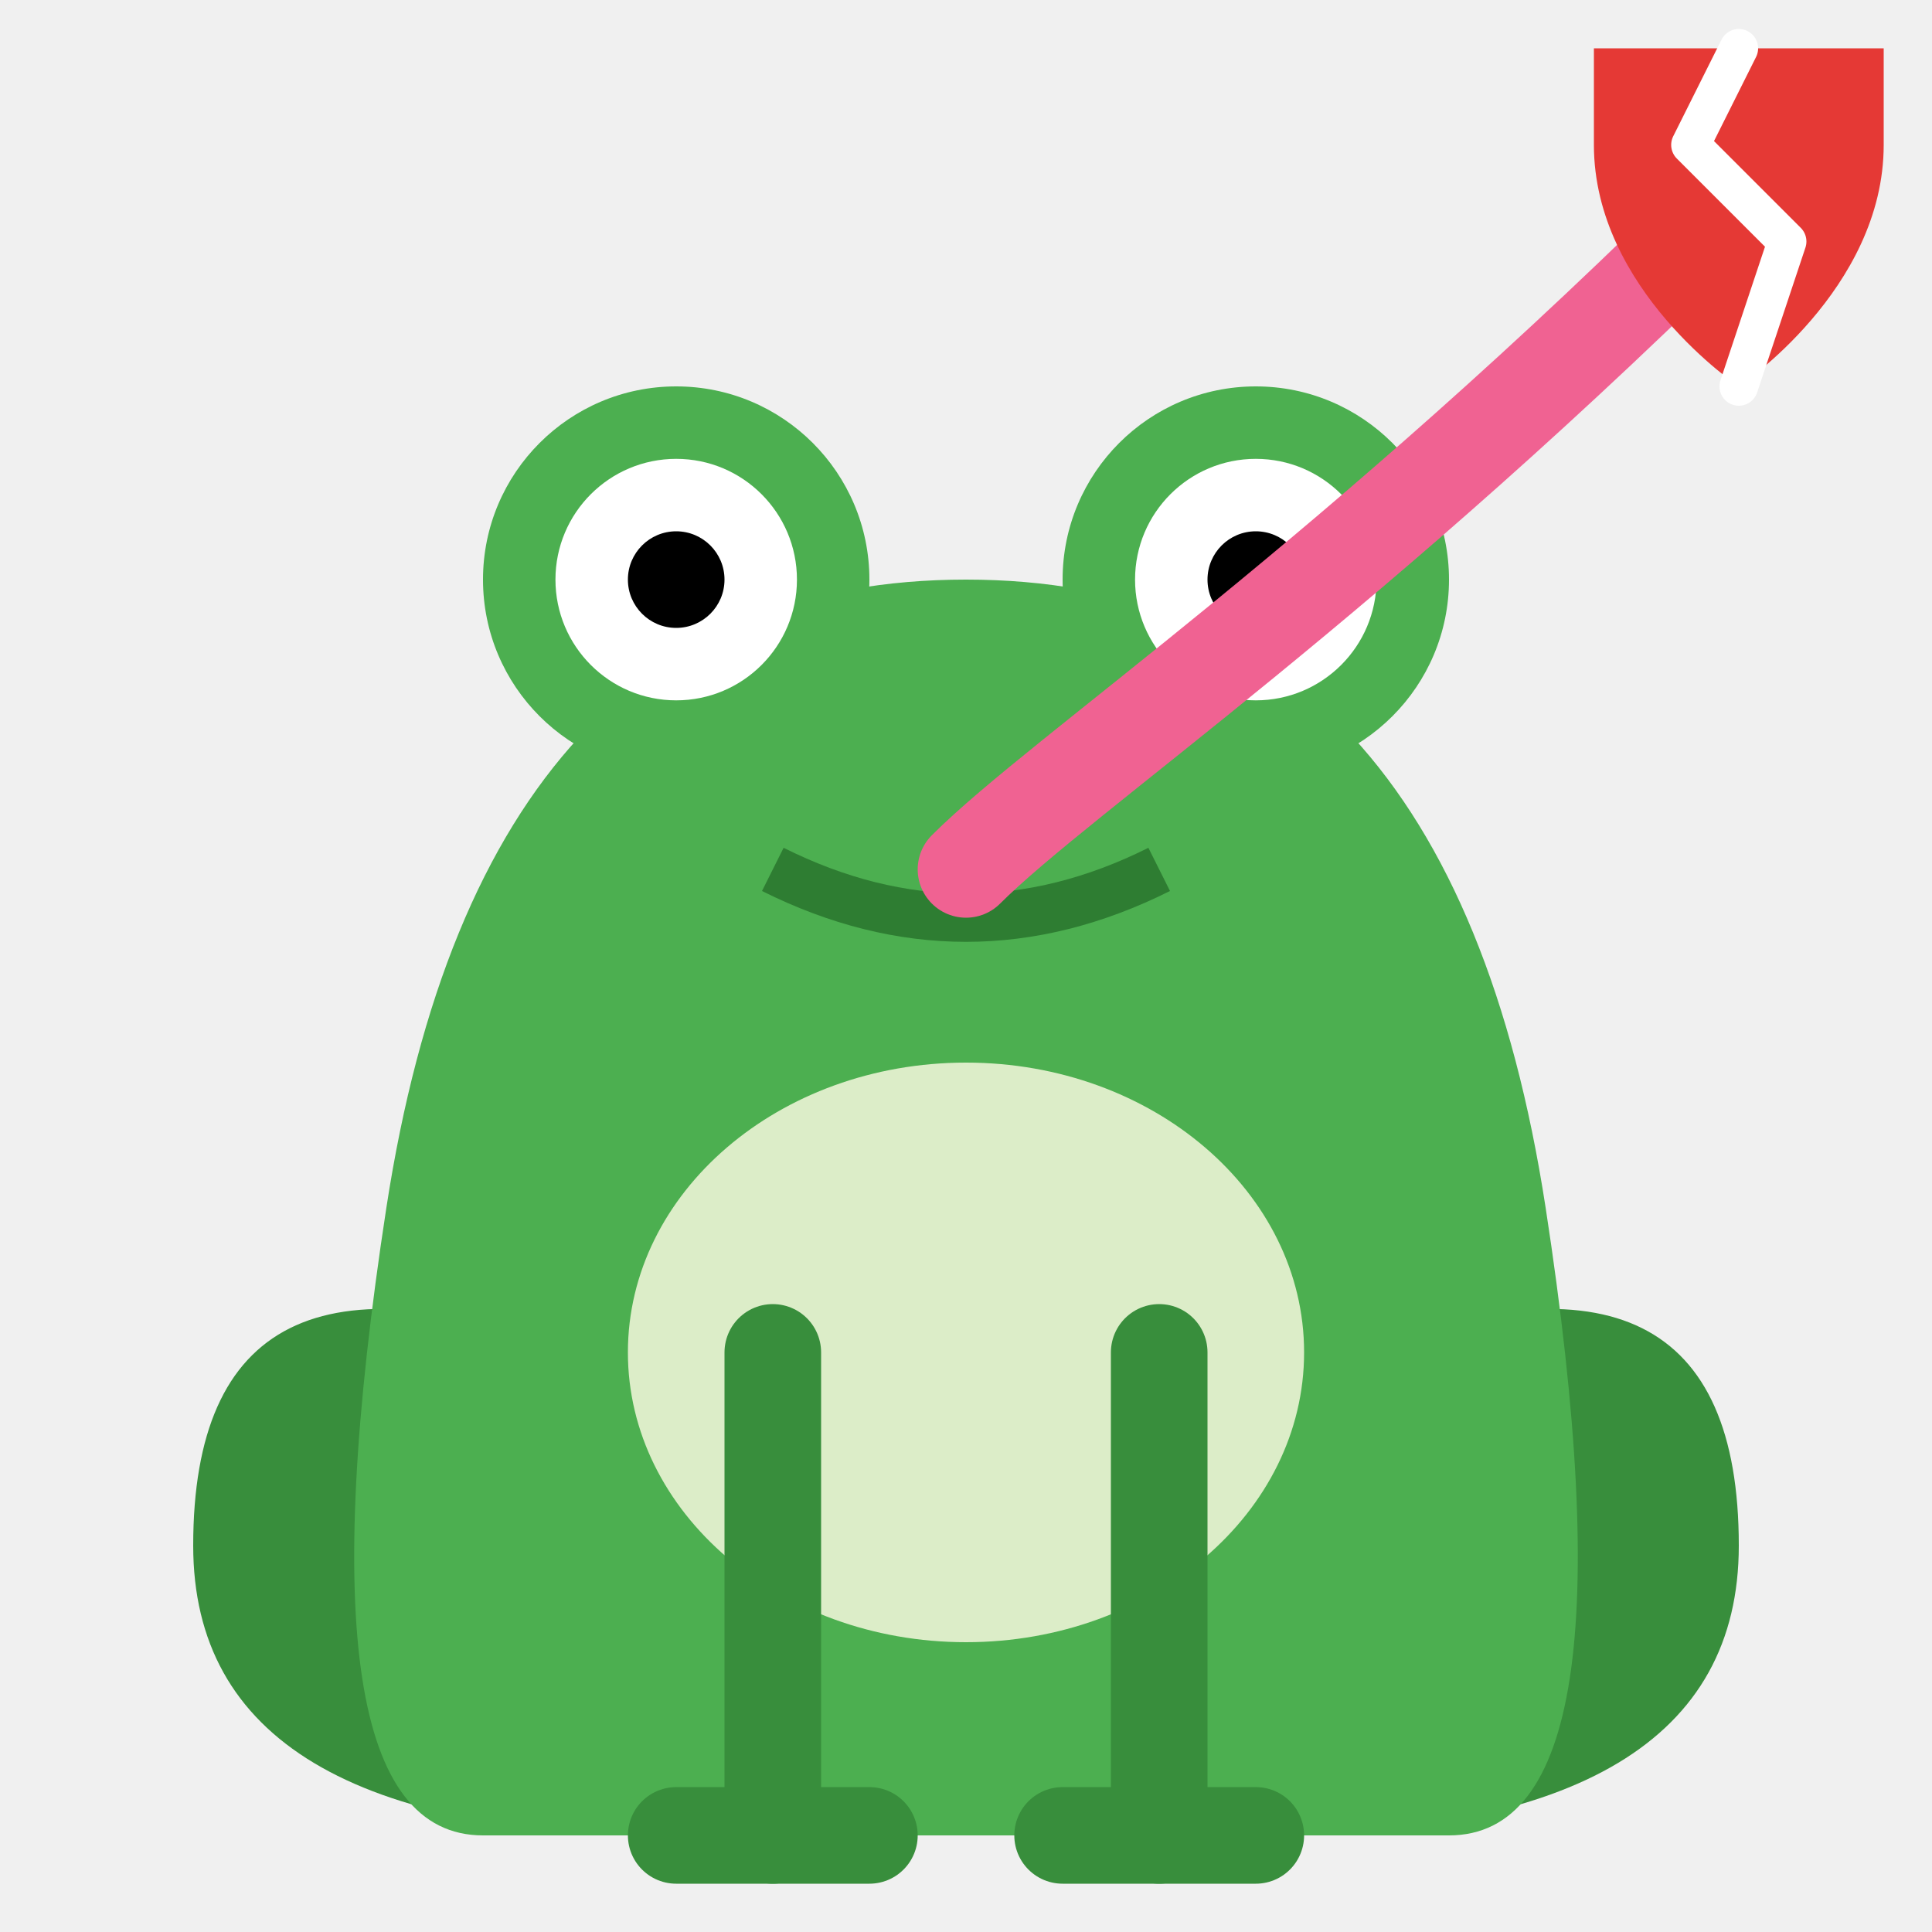
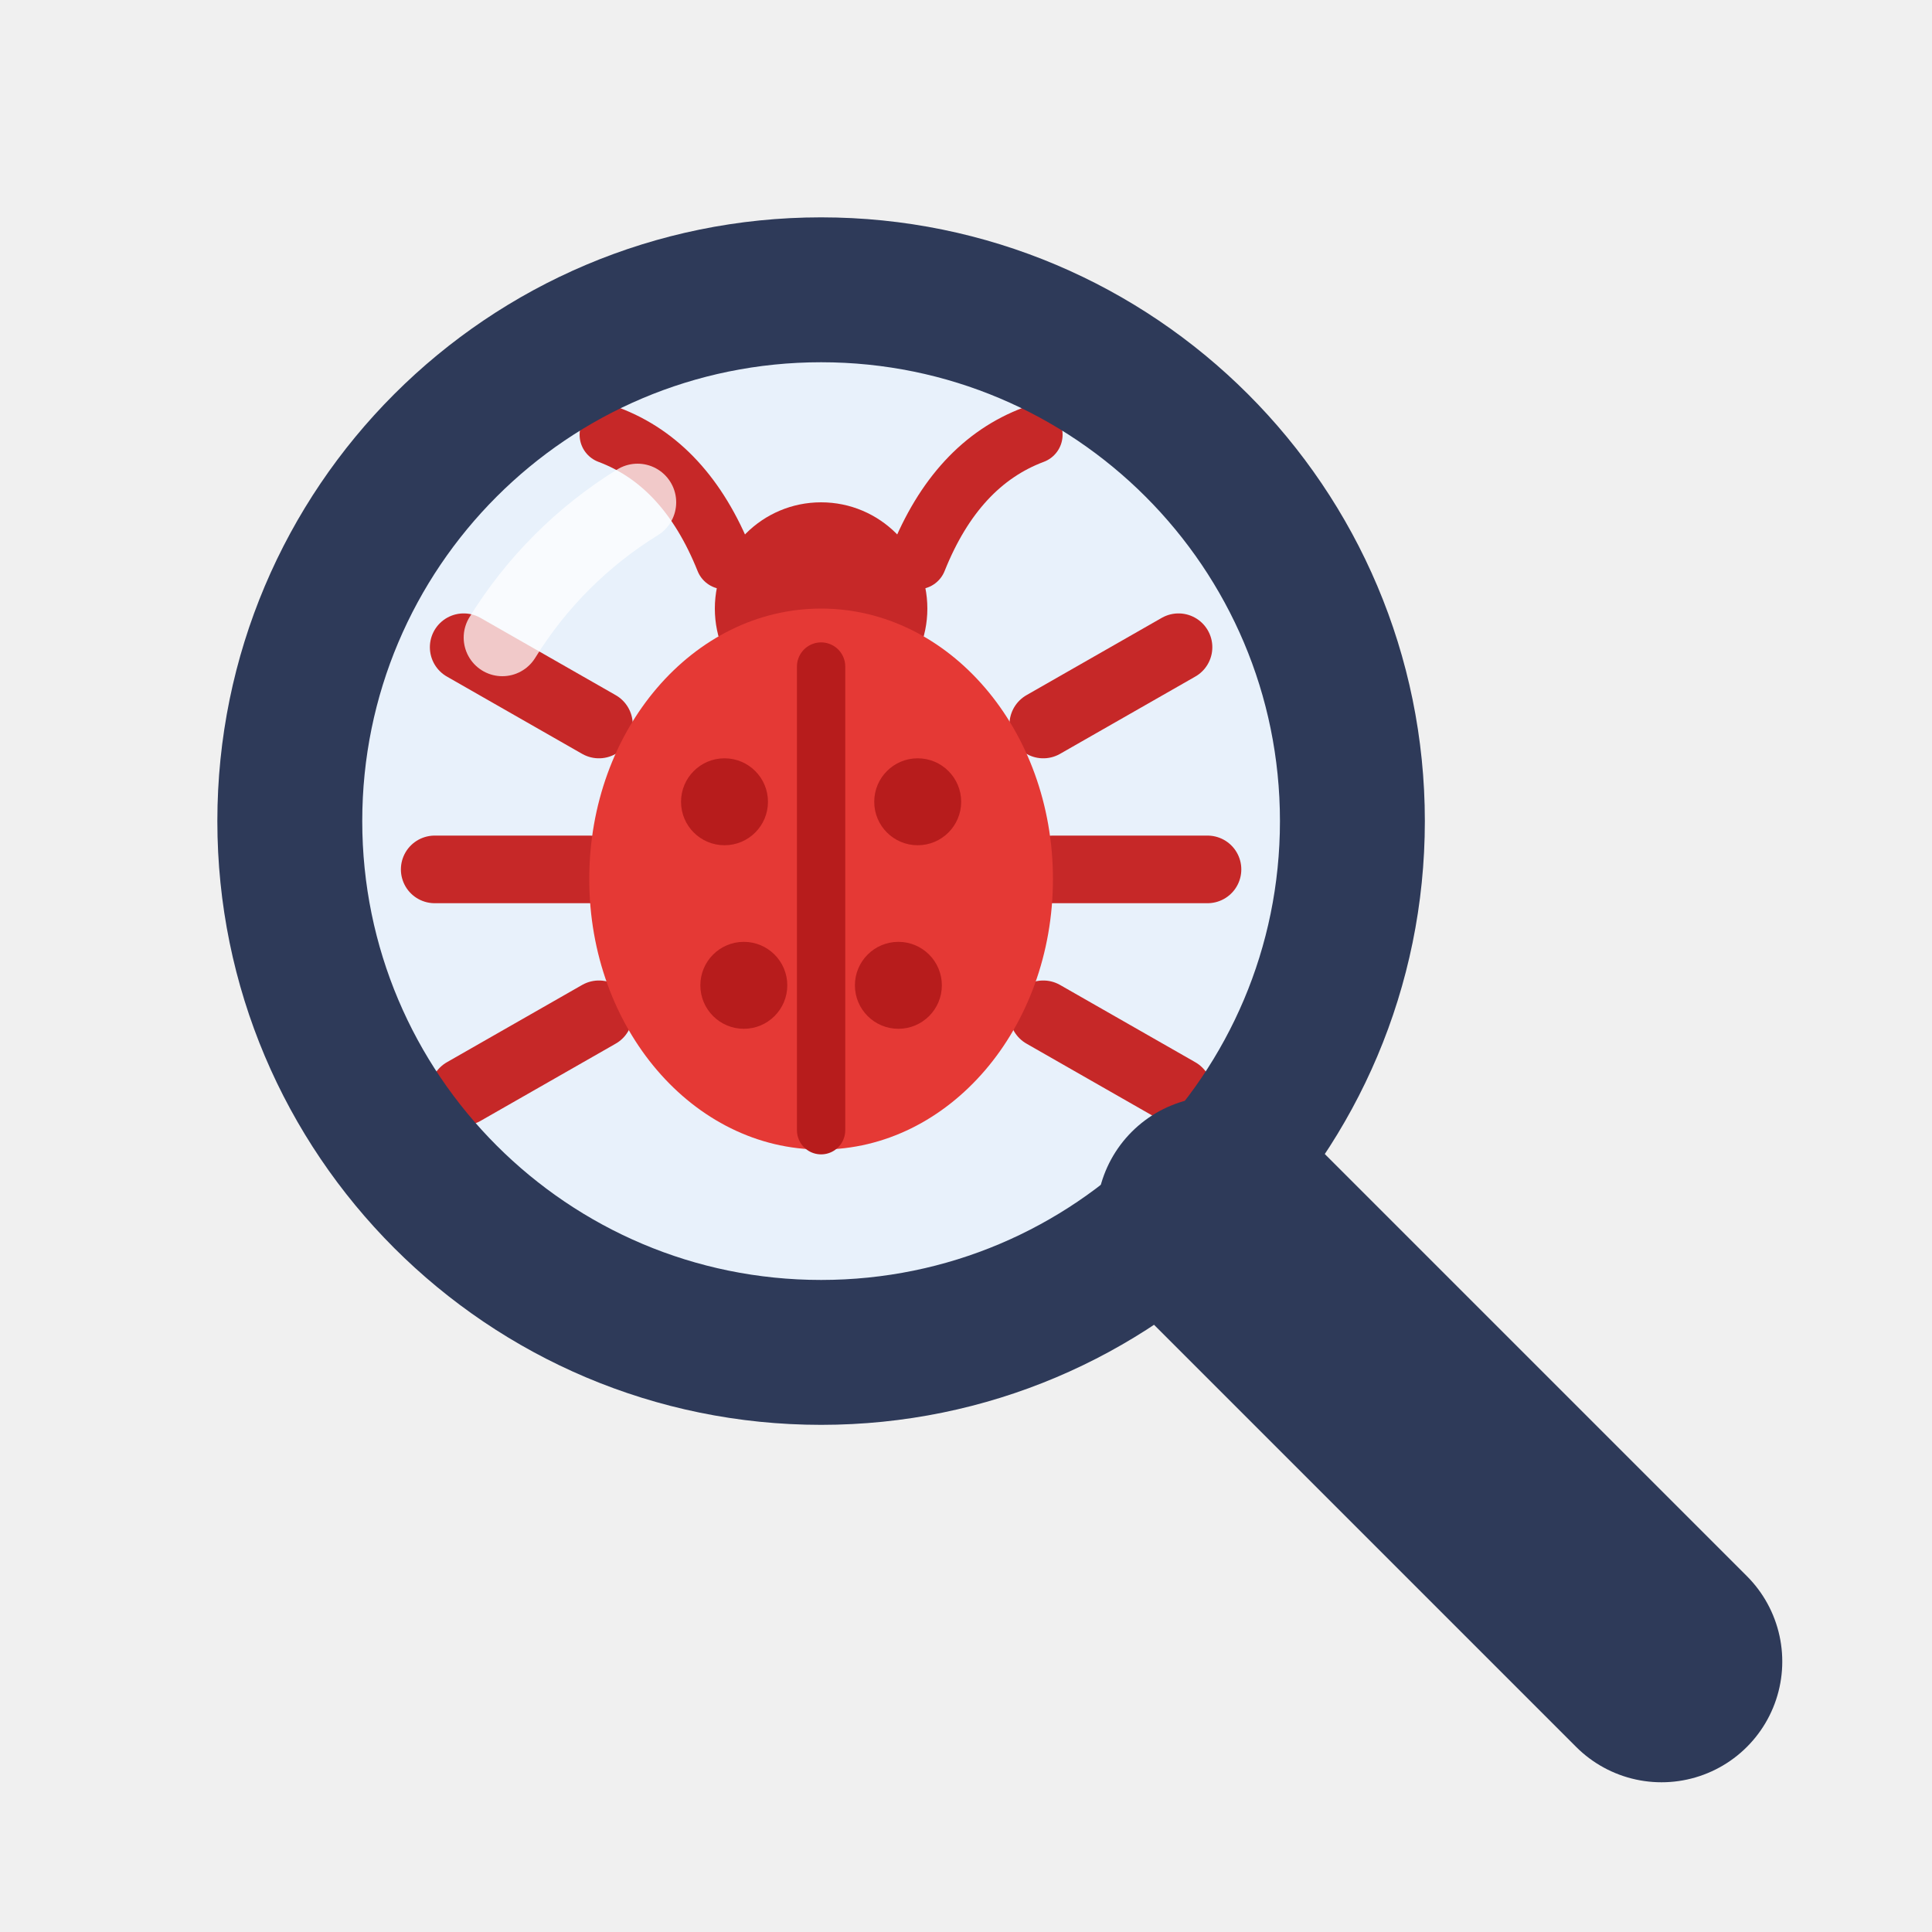
<svg xmlns="http://www.w3.org/2000/svg" width="40" height="40" viewBox="0 0 40 40">
-   <path d="M12 28 Q 4 25 4 32 Q 4 38 14 38" fill="#388E3C" />
-   <path d="M28 28 Q 36 25 36 32 Q 36 38 26 38" fill="#388E3C" />
-   <path d="M10 38 L 30 38 Q 34 38 32 25 Q 30 12 20 12 Q 10 12 8 25 Q 6 38 10 38" fill="#4CAF50" />
-   <ellipse cx="20" cy="28" rx="7" ry="6" fill="#DCEDC8" />
-   <path d="M16 28 L 16 38" stroke="#388E3C" stroke-width="2" stroke-linecap="round" />
-   <path d="M24 28 L 24 38" stroke="#388E3C" stroke-width="2" stroke-linecap="round" />
-   <path d="M14 38 L 18 38" stroke="#388E3C" stroke-width="2" stroke-linecap="round" />
-   <path d="M22 38 L 26 38" stroke="#388E3C" stroke-width="2" stroke-linecap="round" />
-   <circle cx="14" cy="12" r="4" fill="#4CAF50" />
-   <circle cx="26" cy="12" r="4" fill="#4CAF50" />
-   <circle cx="14" cy="12" r="2.5" fill="#FFFFFF" />
-   <circle cx="26" cy="12" r="2.5" fill="#FFFFFF" />
-   <circle cx="14" cy="12" r="1" fill="#000000" />
-   <circle cx="26" cy="12" r="1" fill="#000000" />
-   <path d="M16 18 Q 20 20 24 18" stroke="#2E7D32" stroke-width="1" fill="none" />
-   <path d="M20 18 C 22 16, 28 12, 36 4" stroke="#F06292" stroke-width="2" fill="none" stroke-linecap="round" />
-   <circle cx="36" cy="4" r="1.2" fill="#F06292" />
-   <g transform="translate(33, 1)">
-     <path d="M 0 0 L 6 0 L 6 2 C 6 5 3 7 3 7 C 3 7 0 5 0 2 L 0 0 Z" fill="#E53935" />
-     <path d="M 3 0 L 2 2 L 4 4 L 3 7" stroke="#FFFFFF" stroke-width="0.8" fill="none" stroke-linecap="round" stroke-linejoin="round" />
+   <circle cx="17" cy="17" r="11" fill="#E8F1FB" />
+   <g>
+     <path d="M15 11.6 Q14.2 9.6 12.6 9" stroke="#C62828" stroke-width="1.2" fill="none" stroke-linecap="round" />
+     <path d="M19 11.6 Q19.8 9.6 21.4 9" stroke="#C62828" stroke-width="1.2" fill="none" stroke-linecap="round" />
+     <path d="M12.4 15 L9.6 13.4" stroke="#C62828" stroke-width="1.4" stroke-linecap="round" />
+     <path d="M12.2 18 L9 18" stroke="#C62828" stroke-width="1.4" stroke-linecap="round" />
+     <path d="M12.4 21 L9.6 22.6" stroke="#C62828" stroke-width="1.4" stroke-linecap="round" />
+     <path d="M21.6 15 L24.4 13.4" stroke="#C62828" stroke-width="1.4" stroke-linecap="round" />
+     <path d="M21.8 18 L25 18" stroke="#C62828" stroke-width="1.4" stroke-linecap="round" />
+     <path d="M21.6 21 L24.4 22.6" stroke="#C62828" stroke-width="1.4" stroke-linecap="round" />
+     <circle cx="17" cy="12.6" r="2.2" fill="#C62828" />
+     <ellipse cx="17" cy="18.2" rx="4.8" ry="5.6" fill="#E53935" />
+     <path d="M17 13.8 L17 23.4" stroke="#B71C1C" stroke-width="1" stroke-linecap="round" />
+     <circle cx="15" cy="16.6" r="0.9" fill="#B71C1C" />
+     <circle cx="19" cy="16.6" r="0.9" fill="#B71C1C" />
+     <circle cx="15.4" cy="20.4" r="0.9" fill="#B71C1C" />
+     <circle cx="18.6" cy="20.4" r="0.9" fill="#B71C1C" />
  </g>
+   <path d="M10.4 13.2 A 8.6 8.6 0 0 1 13.2 10.4" stroke="#FFFFFF" stroke-width="1.6" fill="none" stroke-linecap="round" opacity="0.75" />
+   <circle cx="17" cy="17" r="11" fill="none" stroke="#2E3A59" stroke-width="3" />
+   <path d="M25.2 25.2 L34.4 34.4" stroke="#2E3A59" stroke-width="5" stroke-linecap="round" />
</svg>
